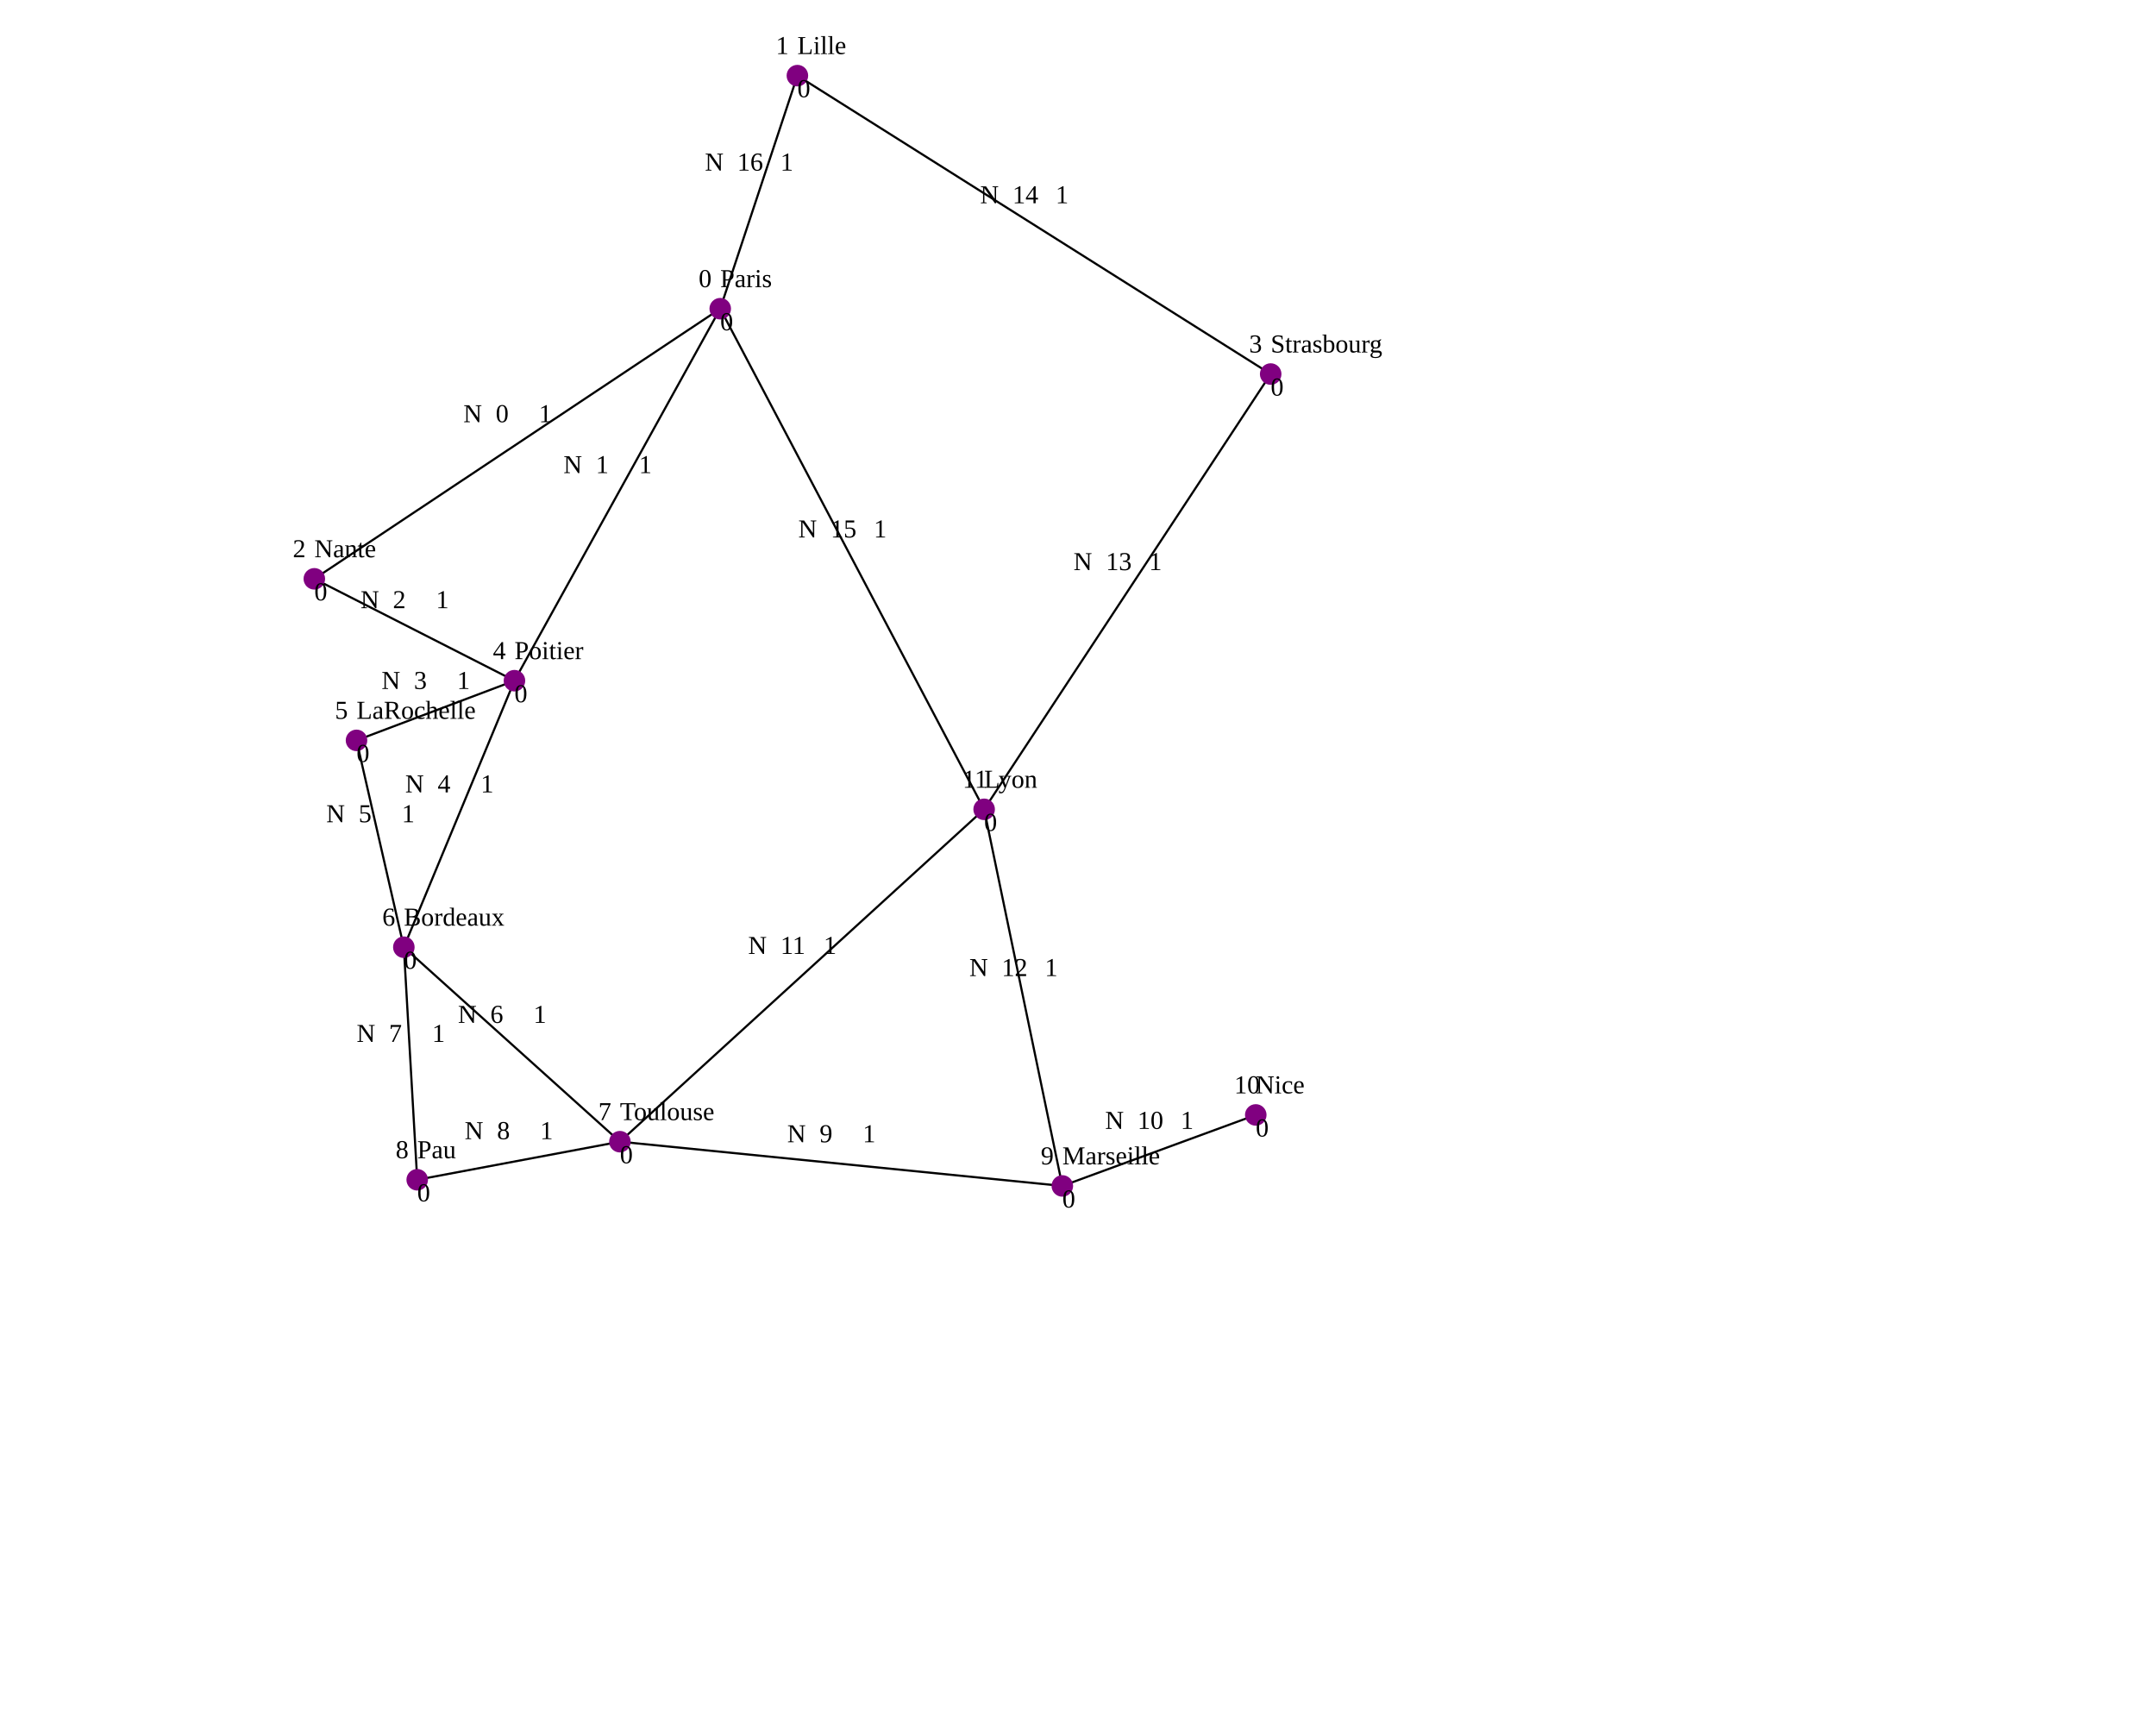
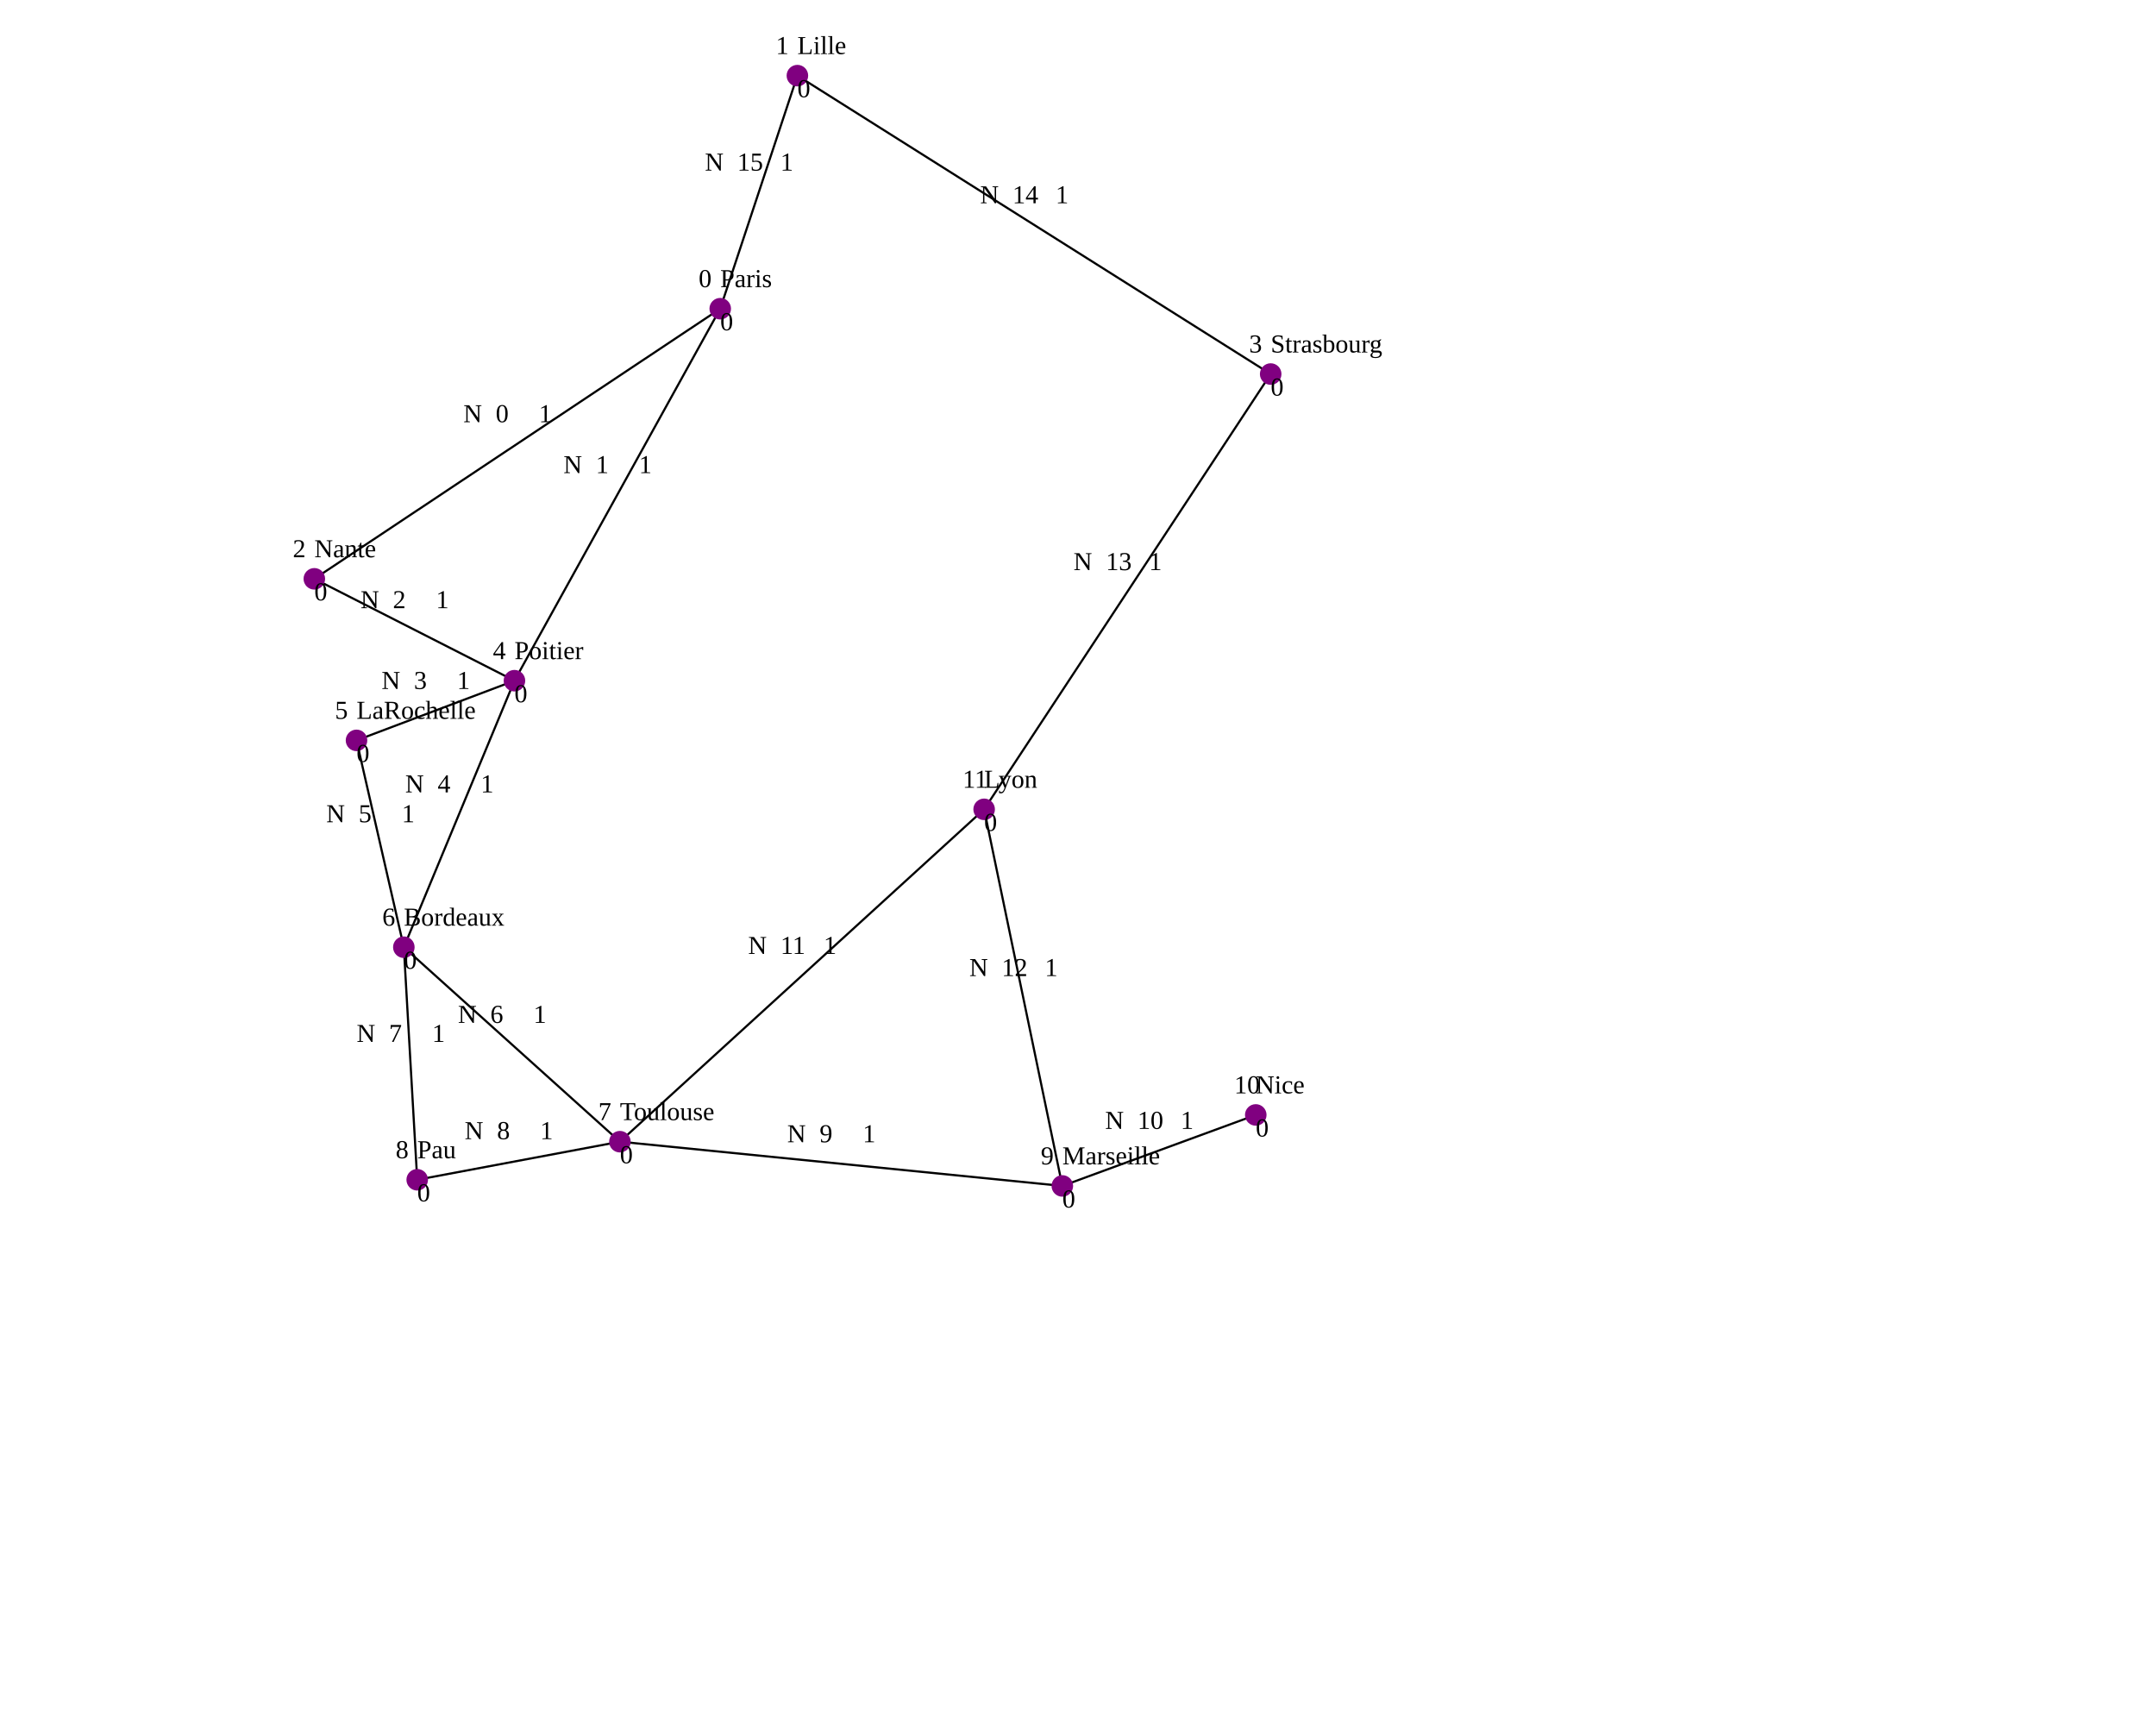
<svg xmlns="http://www.w3.org/2000/svg" version="1.1" width="1000" height="800">
  <line x1="334.056" y1="143.167" x2="145.792" y2="268.438" stroke="black" />
  <text x="214.924" y="195.803" fill="black">N</text>
  <text x="229.924" y="195.803" fill="black">0</text>
  <text x="249.924" y="195.803" fill="black">1</text>
  <line x1="334.056" y1="143.167" x2="238.612" y2="315.683" stroke="black" />
  <text x="261.334" y="219.425" fill="black">N</text>
  <text x="276.334" y="219.425" fill="black">1</text>
  <text x="296.334" y="219.425" fill="black">1</text>
  <line x1="145.792" y1="268.438" x2="238.612" y2="315.683" stroke="black" />
  <text x="167.202" y="282.061" fill="black">N</text>
  <text x="182.202" y="282.061" fill="black">2</text>
  <text x="202.202" y="282.061" fill="black">1</text>
  <line x1="238.612" y1="315.683" x2="165.358" y2="343.362" stroke="black" />
  <text x="176.985" y="319.523" fill="black">N</text>
  <text x="191.985" y="319.523" fill="black">3</text>
  <text x="211.985" y="319.523" fill="black">1</text>
  <line x1="238.612" y1="315.683" x2="187.31" y2="439.284" stroke="black" />
  <text x="187.961" y="367.484" fill="black">N</text>
  <text x="202.961" y="367.484" fill="black">4</text>
  <text x="222.961" y="367.484" fill="black">1</text>
  <line x1="165.358" y1="343.362" x2="187.31" y2="439.284" stroke="black" />
  <text x="151.334" y="381.323" fill="black">N</text>
  <text x="166.334" y="381.323" fill="black">5</text>
  <text x="186.334" y="381.323" fill="black">1</text>
  <line x1="187.31" y1="439.284" x2="287.527" y2="529.479" stroke="black" />
  <text x="212.419" y="474.382" fill="black">N</text>
  <text x="227.419" y="474.382" fill="black">6</text>
  <text x="247.419" y="474.382" fill="black">1</text>
  <line x1="187.31" y1="439.284" x2="193.514" y2="547.137" stroke="black" />
  <text x="165.412" y="483.21" fill="black">N</text>
  <text x="180.412" y="483.21" fill="black">7</text>
  <text x="200.412" y="483.21" fill="black">1</text>
  <line x1="287.527" y1="529.479" x2="193.514" y2="547.137" stroke="black" />
  <text x="215.521" y="528.308" fill="black">N</text>
  <text x="230.521" y="528.308" fill="black">8</text>
  <text x="250.521" y="528.308" fill="black">1</text>
  <line x1="287.527" y1="529.479" x2="492.733" y2="550" stroke="black" />
  <text x="365.13" y="529.74" fill="black">N</text>
  <text x="380.13" y="529.74" fill="black">9</text>
  <text x="400.13" y="529.74" fill="black">1</text>
  <line x1="492.733" y1="550" x2="582.451" y2="517.072" stroke="black" />
  <text x="512.592" y="523.536" fill="black">N</text>
  <text x="527.592" y="523.536" fill="black">10</text>
  <text x="547.592" y="523.536" fill="black">1</text>
  <line x1="287.527" y1="529.479" x2="456.464" y2="375.336" stroke="black" />
  <text x="346.996" y="442.408" fill="black">N</text>
  <text x="361.996" y="442.408" fill="black">11</text>
  <text x="381.996" y="442.408" fill="black">1</text>
  <line x1="492.733" y1="550" x2="456.464" y2="375.336" stroke="black" />
  <text x="449.599" y="452.668" fill="black">N</text>
  <text x="464.599" y="452.668" fill="black">12</text>
  <text x="484.599" y="452.668" fill="black">1</text>
  <line x1="456.464" y1="375.336" x2="589.371" y2="173.471" stroke="black" />
  <text x="497.918" y="264.403" fill="black">N</text>
  <text x="512.918" y="264.403" fill="black">13</text>
  <text x="532.918" y="264.403" fill="black">1</text>
  <line x1="589.371" y1="173.471" x2="369.848" y2="35.076" stroke="black" />
  <text x="454.61" y="94.273" fill="black">N</text>
  <text x="469.61" y="94.273" fill="black">14</text>
  <text x="489.61" y="94.273" fill="black">1</text>
-   <line x1="334.056" y1="143.167" x2="456.464" y2="375.336" stroke="black" />
-   <text x="370.26" y="249.252" fill="black">N</text>
-   <text x="385.26" y="249.252" fill="black">15</text>
-   <text x="405.26" y="249.252" fill="black">1</text>
  <line x1="334.056" y1="143.167" x2="369.848" y2="35.076" stroke="black" />
  <text x="326.952" y="79.121" fill="black">N</text>
-   <text x="341.952" y="79.121" fill="black">16</text>
+   <text x="341.952" y="79.121" fill="black">15</text>
  <text x="361.952" y="79.121" fill="black">1</text>
  <circle cx="334.056" cy="143.167" r="5" fill="purple" />
  <text x="334.056" y="133.167" fill="black">Paris</text>
  <text x="334.056" y="153.167" fill="black">0</text>
  <text x="324.056" y="133.167" fill="black">0</text>
  <circle cx="369.848" cy="35.076" r="5" fill="purple" />
  <text x="369.848" y="25.076" fill="black">Lille</text>
  <text x="369.848" y="45.076" fill="black">0</text>
  <text x="359.848" y="25.076" fill="black">1</text>
  <circle cx="145.792" cy="268.438" r="5" fill="purple" />
  <text x="145.792" y="258.438" fill="black">Nante</text>
  <text x="145.792" y="278.438" fill="black">0</text>
  <text x="135.792" y="258.438" fill="black">2</text>
  <circle cx="589.371" cy="173.471" r="5" fill="purple" />
  <text x="589.371" y="163.471" fill="black">Strasbourg</text>
  <text x="589.371" y="183.471" fill="black">0</text>
  <text x="579.371" y="163.471" fill="black">3</text>
  <circle cx="238.612" cy="315.683" r="5" fill="purple" />
  <text x="238.612" y="305.683" fill="black">Poitier</text>
  <text x="238.612" y="325.683" fill="black">0</text>
  <text x="228.612" y="305.683" fill="black">4</text>
  <circle cx="165.358" cy="343.362" r="5" fill="purple" />
  <text x="165.358" y="333.362" fill="black">LaRochelle</text>
  <text x="165.358" y="353.362" fill="black">0</text>
  <text x="155.358" y="333.362" fill="black">5</text>
  <circle cx="187.31" cy="439.284" r="5" fill="purple" />
  <text x="187.31" y="429.284" fill="black">Bordeaux</text>
  <text x="187.31" y="449.284" fill="black">0</text>
  <text x="177.31" y="429.284" fill="black">6</text>
  <circle cx="287.527" cy="529.479" r="5" fill="purple" />
  <text x="287.527" y="519.479" fill="black">Toulouse</text>
  <text x="287.527" y="539.479" fill="black">0</text>
  <text x="277.527" y="519.479" fill="black">7</text>
  <circle cx="193.514" cy="547.137" r="5" fill="purple" />
  <text x="193.514" y="537.137" fill="black">Pau</text>
  <text x="193.514" y="557.137" fill="black">0</text>
  <text x="183.514" y="537.137" fill="black">8</text>
  <circle cx="492.733" cy="550" r="5" fill="purple" />
  <text x="492.733" y="540" fill="black">Marseille</text>
  <text x="492.733" y="560" fill="black">0</text>
  <text x="482.733" y="540" fill="black">9</text>
  <circle cx="582.451" cy="517.072" r="5" fill="purple" />
  <text x="582.451" y="507.072" fill="black">Nice</text>
  <text x="582.451" y="527.072" fill="black">0</text>
  <text x="572.451" y="507.072" fill="black">10</text>
  <circle cx="456.464" cy="375.336" r="5" fill="purple" />
  <text x="456.464" y="365.336" fill="black">Lyon</text>
  <text x="456.464" y="385.336" fill="black">0</text>
  <text x="446.464" y="365.336" fill="black">11</text>
</svg>
